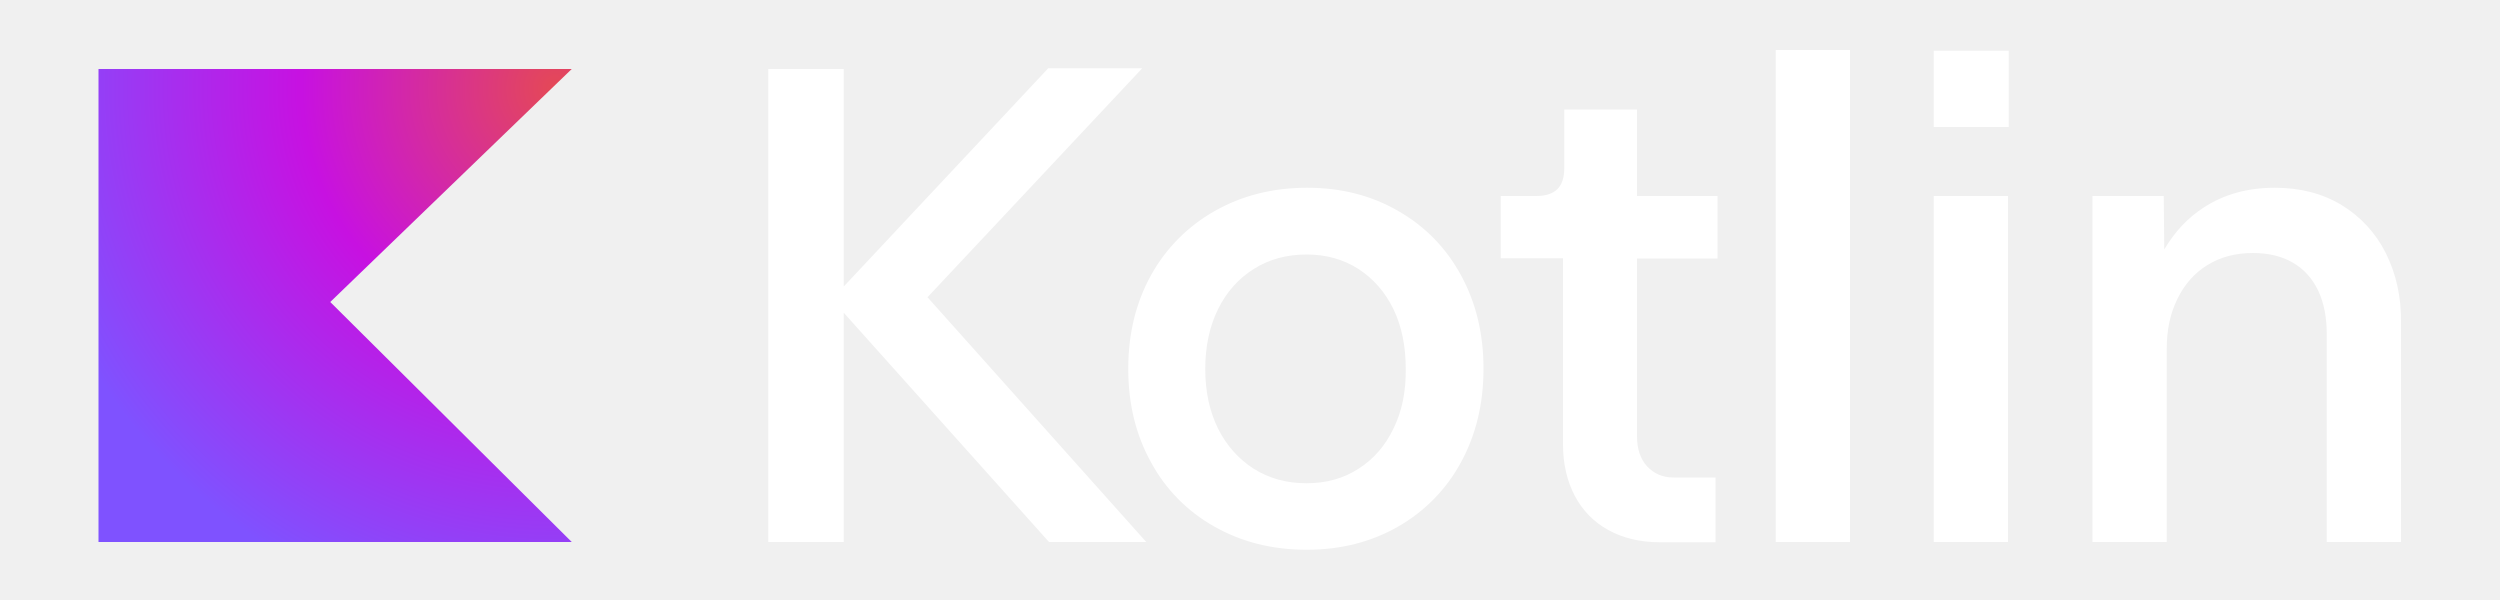
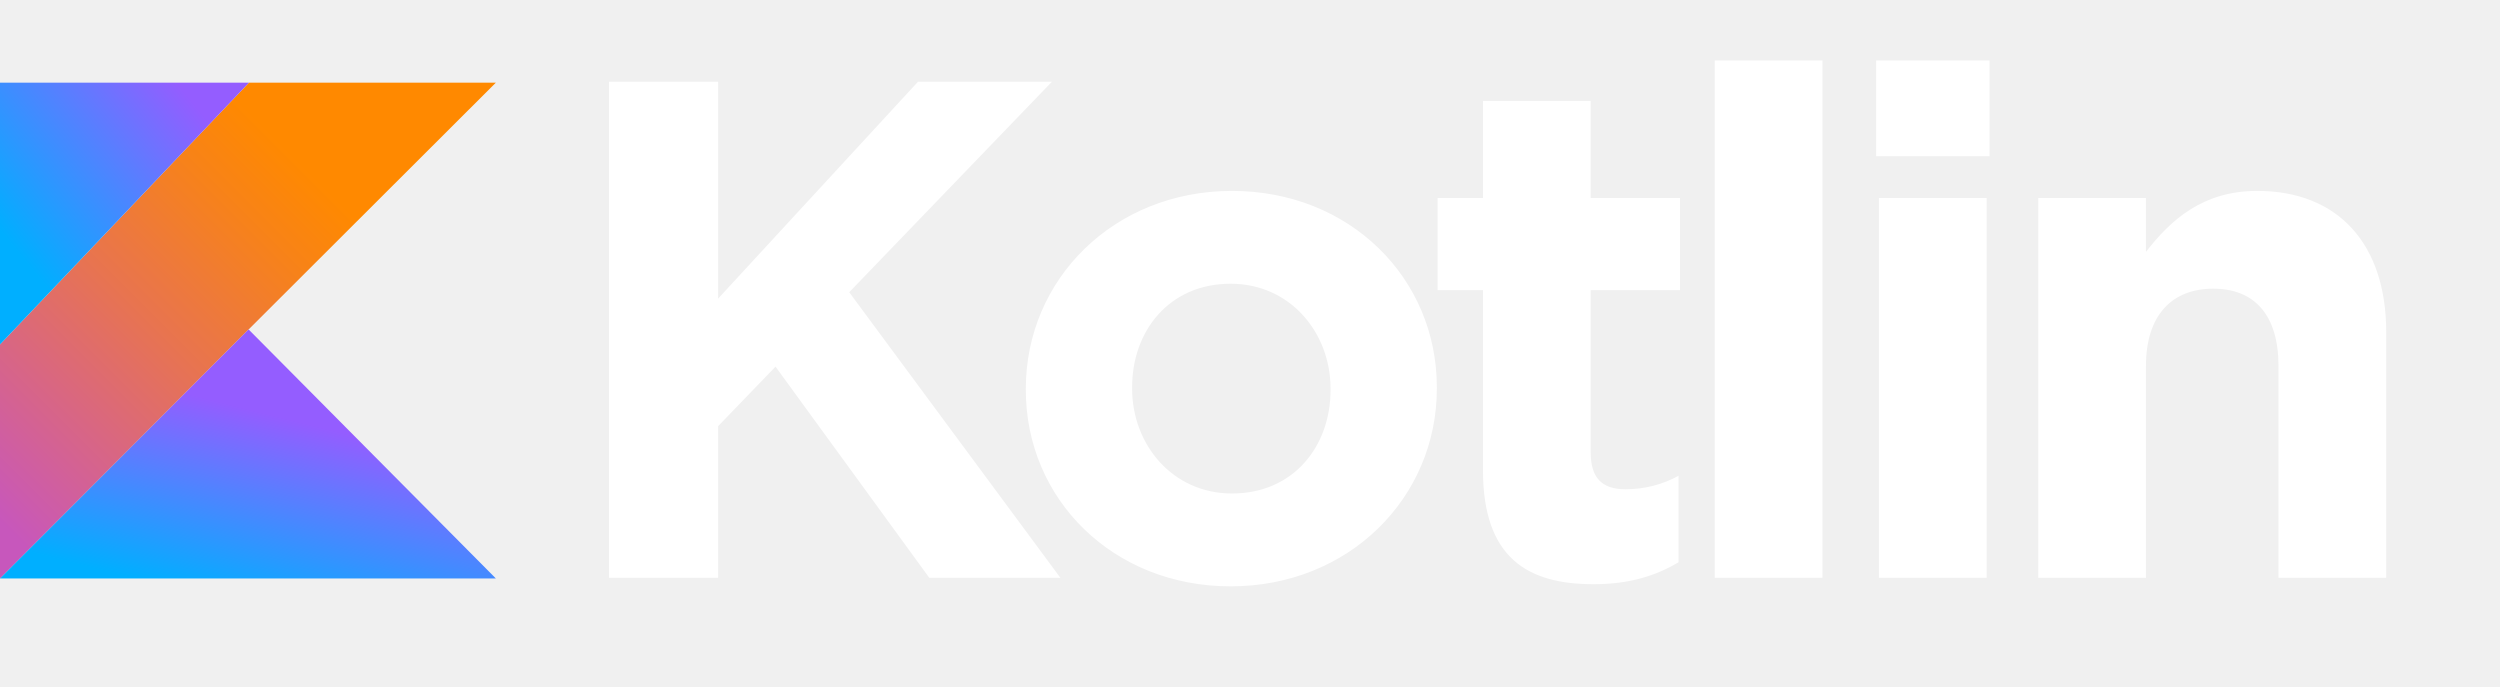
- <svg xmlns="http://www.w3.org/2000/svg" viewBox="0 0 100 24">
-   <defs />
-   <radialGradient id="a" cx="22.432" cy="3.493" r="21.679" gradientTransform="translate(-.19 .042) scale(.9998)" gradientUnits="userSpaceOnUse">
-     <stop offset=".003" stop-color="#e44857" />
-     <stop offset=".469" stop-color="#c711e1" />
-     <stop offset="1" stop-color="#7f52ff" />
-   </radialGradient>
-   <path fill="url(#a)" d="M22.87 21.68H3.94V2.76h18.93l-9.66 9.32z" />
-   <g fill="#fff">
-     <path d="M45.69 2.73h-3.76l-8.18 8.73v-8.7h-3.02v18.92h3.02v-9.17l8.21 9.17h3.89l-8.75-9.79z" />
-     <path d="M55.93 8.44c-1.07-.62-2.28-.93-3.64-.93-1.38 0-2.61.31-3.7.93a6.63 6.63 0 00-2.55 2.57c-.61 1.1-.91 2.35-.91 3.74 0 1.4.3 2.64.91 3.74a6.45 6.45 0 002.53 2.57c1.09.62 2.32.93 3.7.93 1.36 0 2.58-.31 3.66-.93a6.53 6.53 0 002.51-2.57c.6-1.1.9-2.35.9-3.74 0-1.4-.3-2.64-.9-3.74-.6-1.1-1.43-1.95-2.51-2.57zm-.19 8.7c-.33.69-.8 1.23-1.4 1.61-.6.39-1.3.58-2.08.58-.79 0-1.49-.19-2.11-.58-.61-.39-1.09-.93-1.43-1.61-.34-.69-.51-1.48-.51-2.38 0-.9.17-1.7.51-2.39.34-.69.82-1.23 1.43-1.61.61-.39 1.32-.58 2.12-.58.77 0 1.46.19 2.07.58.6.39 1.07.93 1.4 1.61.33.69.49 1.48.49 2.39.01.9-.15 1.69-.49 2.38zM65.49 4.38h-2.92v2.35c0 .37-.09.65-.27.83-.18.18-.46.28-.84.28h-1.43v2.49h2.49v7.45c0 .77.16 1.46.47 2.05.31.59.76 1.05 1.34 1.37.58.32 1.27.49 2.06.49h2.23V19.1h-1.68c-.43 0-.78-.15-1.06-.45-.27-.3-.4-.7-.4-1.2v-7.11h3.22v-2.5h-3.22V4.38zM71.03 2H74v19.68h-2.97zM77.35 2.03h3v3.05h-3zM77.35 7.84h2.97v13.84h-2.97zM95.43 10.12a4.694 4.694 0 00-1.77-1.92c-.76-.46-1.65-.69-2.67-.69-1.08 0-2.03.26-2.84.79-.65.42-1.17.98-1.58 1.68l-.02-2.14H83.7v13.84h2.97v-7.74c0-.75.14-1.41.43-1.99.28-.58.68-1.03 1.2-1.35.52-.32 1.12-.48 1.82-.48.62 0 1.16.13 1.6.39.45.26.78.64 1.01 1.12.23.49.34 1.07.34 1.74v8.31h2.97v-8.73c.02-1.07-.2-2.01-.61-2.83z" />
-   </g>
+ <svg xmlns="http://www.w3.org/2000/svg" width="91" height="25" viewBox="0 0 91 25" fill="none">
+   <path d="M22.167 21.033H26.139V15.513L28.229 13.346L33.827 21.033H38.599L30.912 10.637L38.289 2.976H33.414L26.139 10.87V2.976H22.167V21.033ZM44.795 21.343C49.103 21.343 52.301 18.118 52.301 14.146V14.094C52.301 10.122 49.129 6.949 44.846 6.949C40.538 6.949 37.34 10.173 37.34 14.146V14.197C37.34 18.17 40.513 21.343 44.795 21.343ZM44.846 17.963C42.68 17.963 41.209 16.184 41.209 14.146V14.094C41.209 12.056 42.551 10.328 44.795 10.328C46.962 10.328 48.432 12.108 48.432 14.146V14.197C48.432 16.235 47.091 17.963 44.846 17.963ZM58.004 21.265C59.32 21.265 60.274 20.956 61.099 20.466V17.319C60.532 17.628 59.887 17.809 59.165 17.809C58.288 17.809 57.901 17.37 57.901 16.467V10.56H61.151V7.207H57.901V3.673H53.98V7.207H52.329V10.56H53.98V17.112C53.98 20.311 55.605 21.265 58.004 21.265ZM62.416 21.033H66.337V2.202H62.416V21.033ZM68.291 5.685H72.419V2.202H68.291V5.685ZM68.394 21.033H72.315V7.207H68.394V21.033ZM74.192 21.033H78.113V13.32C78.113 11.463 79.068 10.508 80.564 10.508C82.06 10.508 82.937 11.463 82.937 13.32V21.033H86.858V12.082C86.858 8.909 85.13 6.949 82.163 6.949C80.177 6.949 79.016 8.006 78.113 9.167V7.207H74.192V21.033Z" fill="white" />
+   <path d="M9.062 3.008L0 12.538V21.058L9.049 11.993L18.05 3.008H9.062Z" fill="url(#paint0_linear)" />
+   <path d="M9.049 11.992L18.05 21.057H0L9.049 11.992Z" fill="url(#paint1_linear)" />
+   <path d="M9.062 3.008L0 12.538V3.008H9.062Z" fill="url(#paint2_linear)" />
+   <defs>
+     <linearGradient id="paint0_linear" x1="5.359" y1="28.001" x2="22.155" y2="11.205" gradientUnits="userSpaceOnUse">
+       <stop offset="0.108" stop-color="#C757BC" />
+       <stop offset="0.173" stop-color="#CD5CA9" />
+       <stop offset="0.492" stop-color="#E8744F" />
+       <stop offset="0.716" stop-color="#F88316" />
+       <stop offset="0.823" stop-color="#FF8900" />
+     </linearGradient>
+     <linearGradient id="paint1_linear" x1="13.922" y1="23.341" x2="15.634" y2="16.553" gradientUnits="userSpaceOnUse">
+       <stop stop-color="#00AFFF" />
+       <stop offset="0.556" stop-color="#5282FF" />
+       <stop offset="1" stop-color="#945DFF" />
+     </linearGradient>
+     <linearGradient id="paint2_linear" x1="6.791" y1="16.695" x2="13.29" y2="11.375" gradientUnits="userSpaceOnUse">
+       <stop stop-color="#00AFFF" />
+       <stop offset="0.556" stop-color="#5282FF" />
+       <stop offset="1" stop-color="#945DFF" />
+     </linearGradient>
+   </defs>
</svg>
